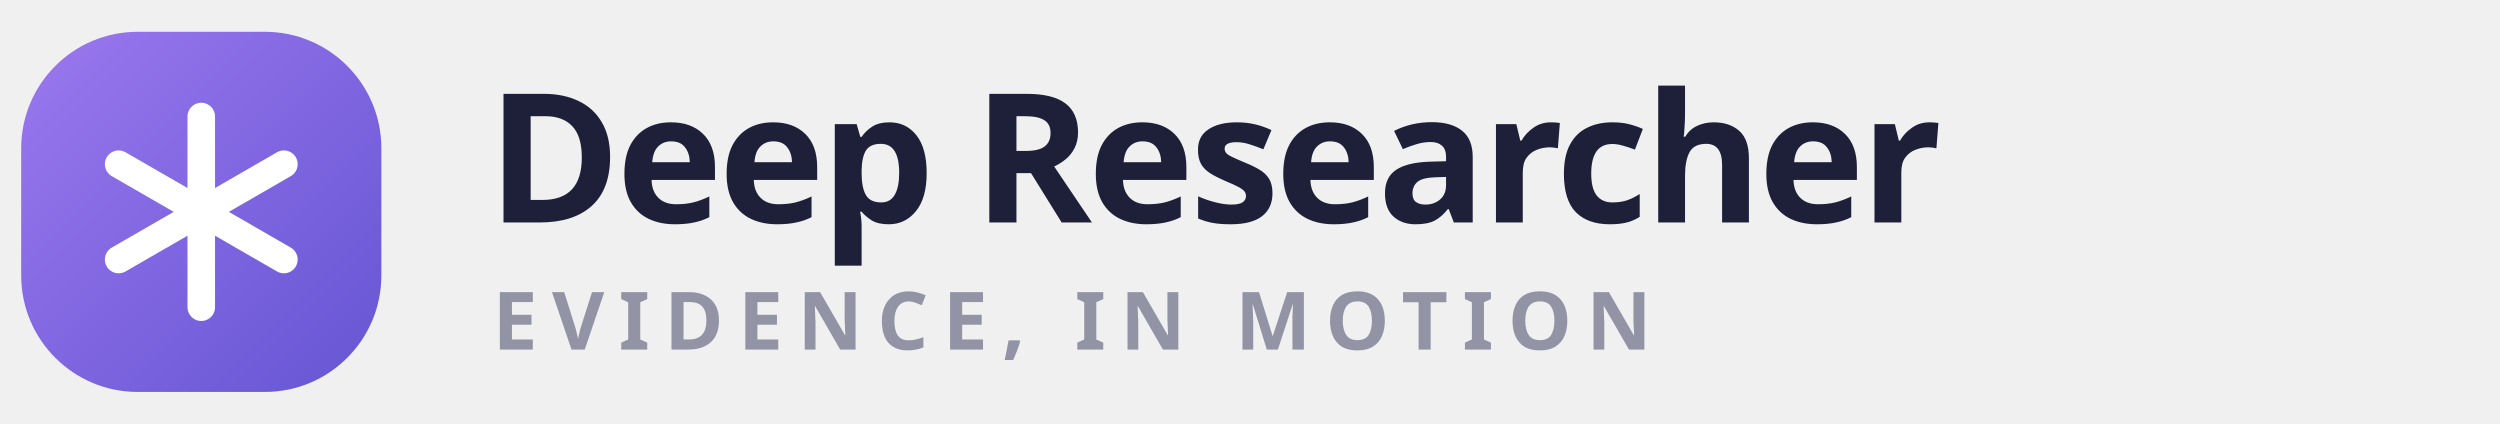
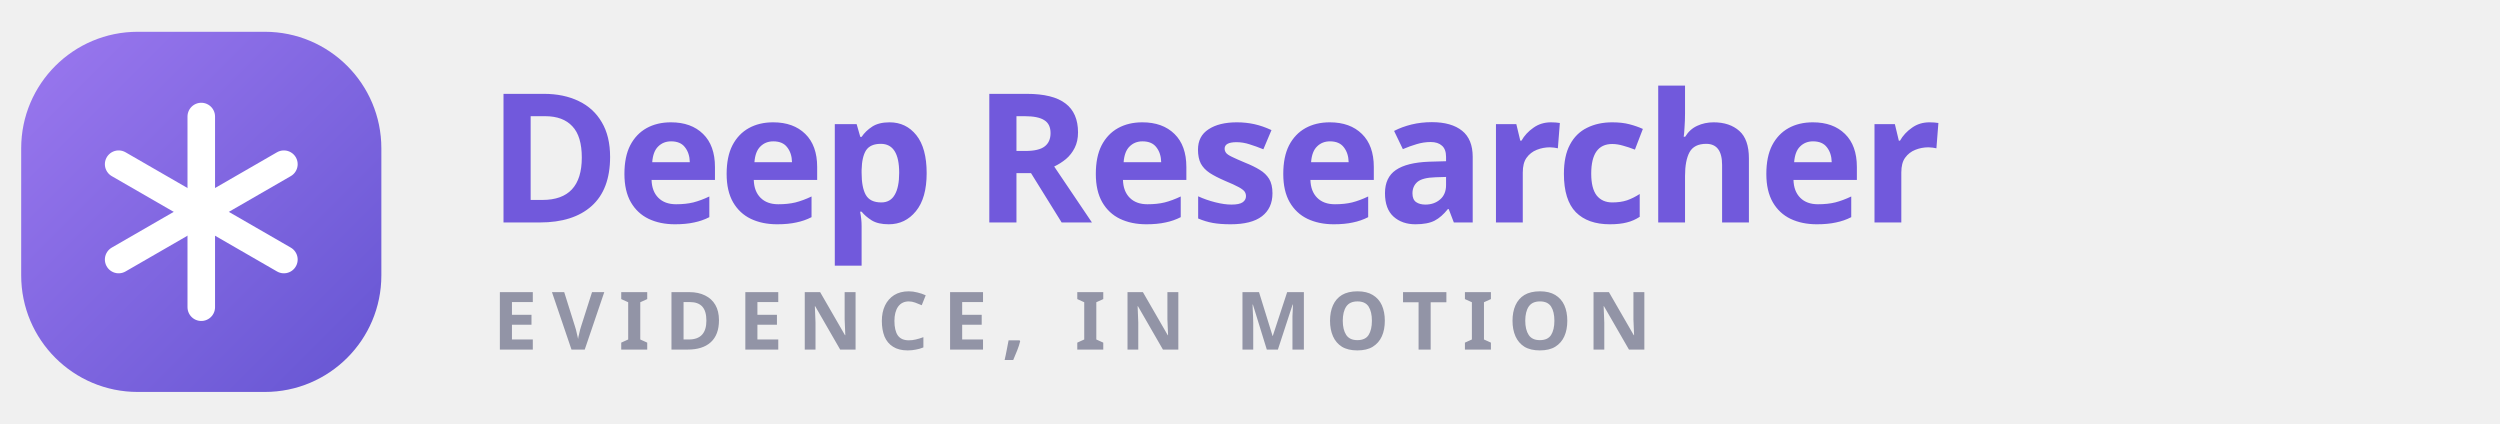
<svg xmlns="http://www.w3.org/2000/svg" width="236" height="40" viewBox="0 0 236 40">
  <defs>
    <linearGradient id="g" x1="0" y1="0" x2="1" y2="1">
      <stop offset="0" stop-color="#9b78ef" />
      <stop offset="1" stop-color="#6555d2" />
    </linearGradient>
  </defs>
  <rect x="2" y="3" width="34" height="34" rx="11" fill="url(#g)" />
  <g stroke="#fff" stroke-width="2.6" stroke-linecap="round">
    <line x1="19" y1="11" x2="19" y2="29" />
    <line x1="11.2" y1="15.5" x2="26.8" y2="24.5" />
    <line x1="11.2" y1="24.5" x2="26.8" y2="15.5" />
  </g>
-   <text x="46" y="21" font-family="Manrope, DM Sans, sans-serif" font-size="17" font-weight="800" letter-spacing="-0.4" fill="#1d2038">Deep Researcher</text>
+   <text x="46" y="21" font-family="Manrope, DM Sans, sans-serif" font-size="17" font-weight="800" letter-spacing="-0.4" fill="#7159dc">Deep Researcher</text>
  <text x="46.5" y="33" font-family="DM Sans, sans-serif" font-size="7.6" font-weight="700" letter-spacing="1.35" fill="#9294a6">EVIDENCE, IN MOTION</text>
</svg>
